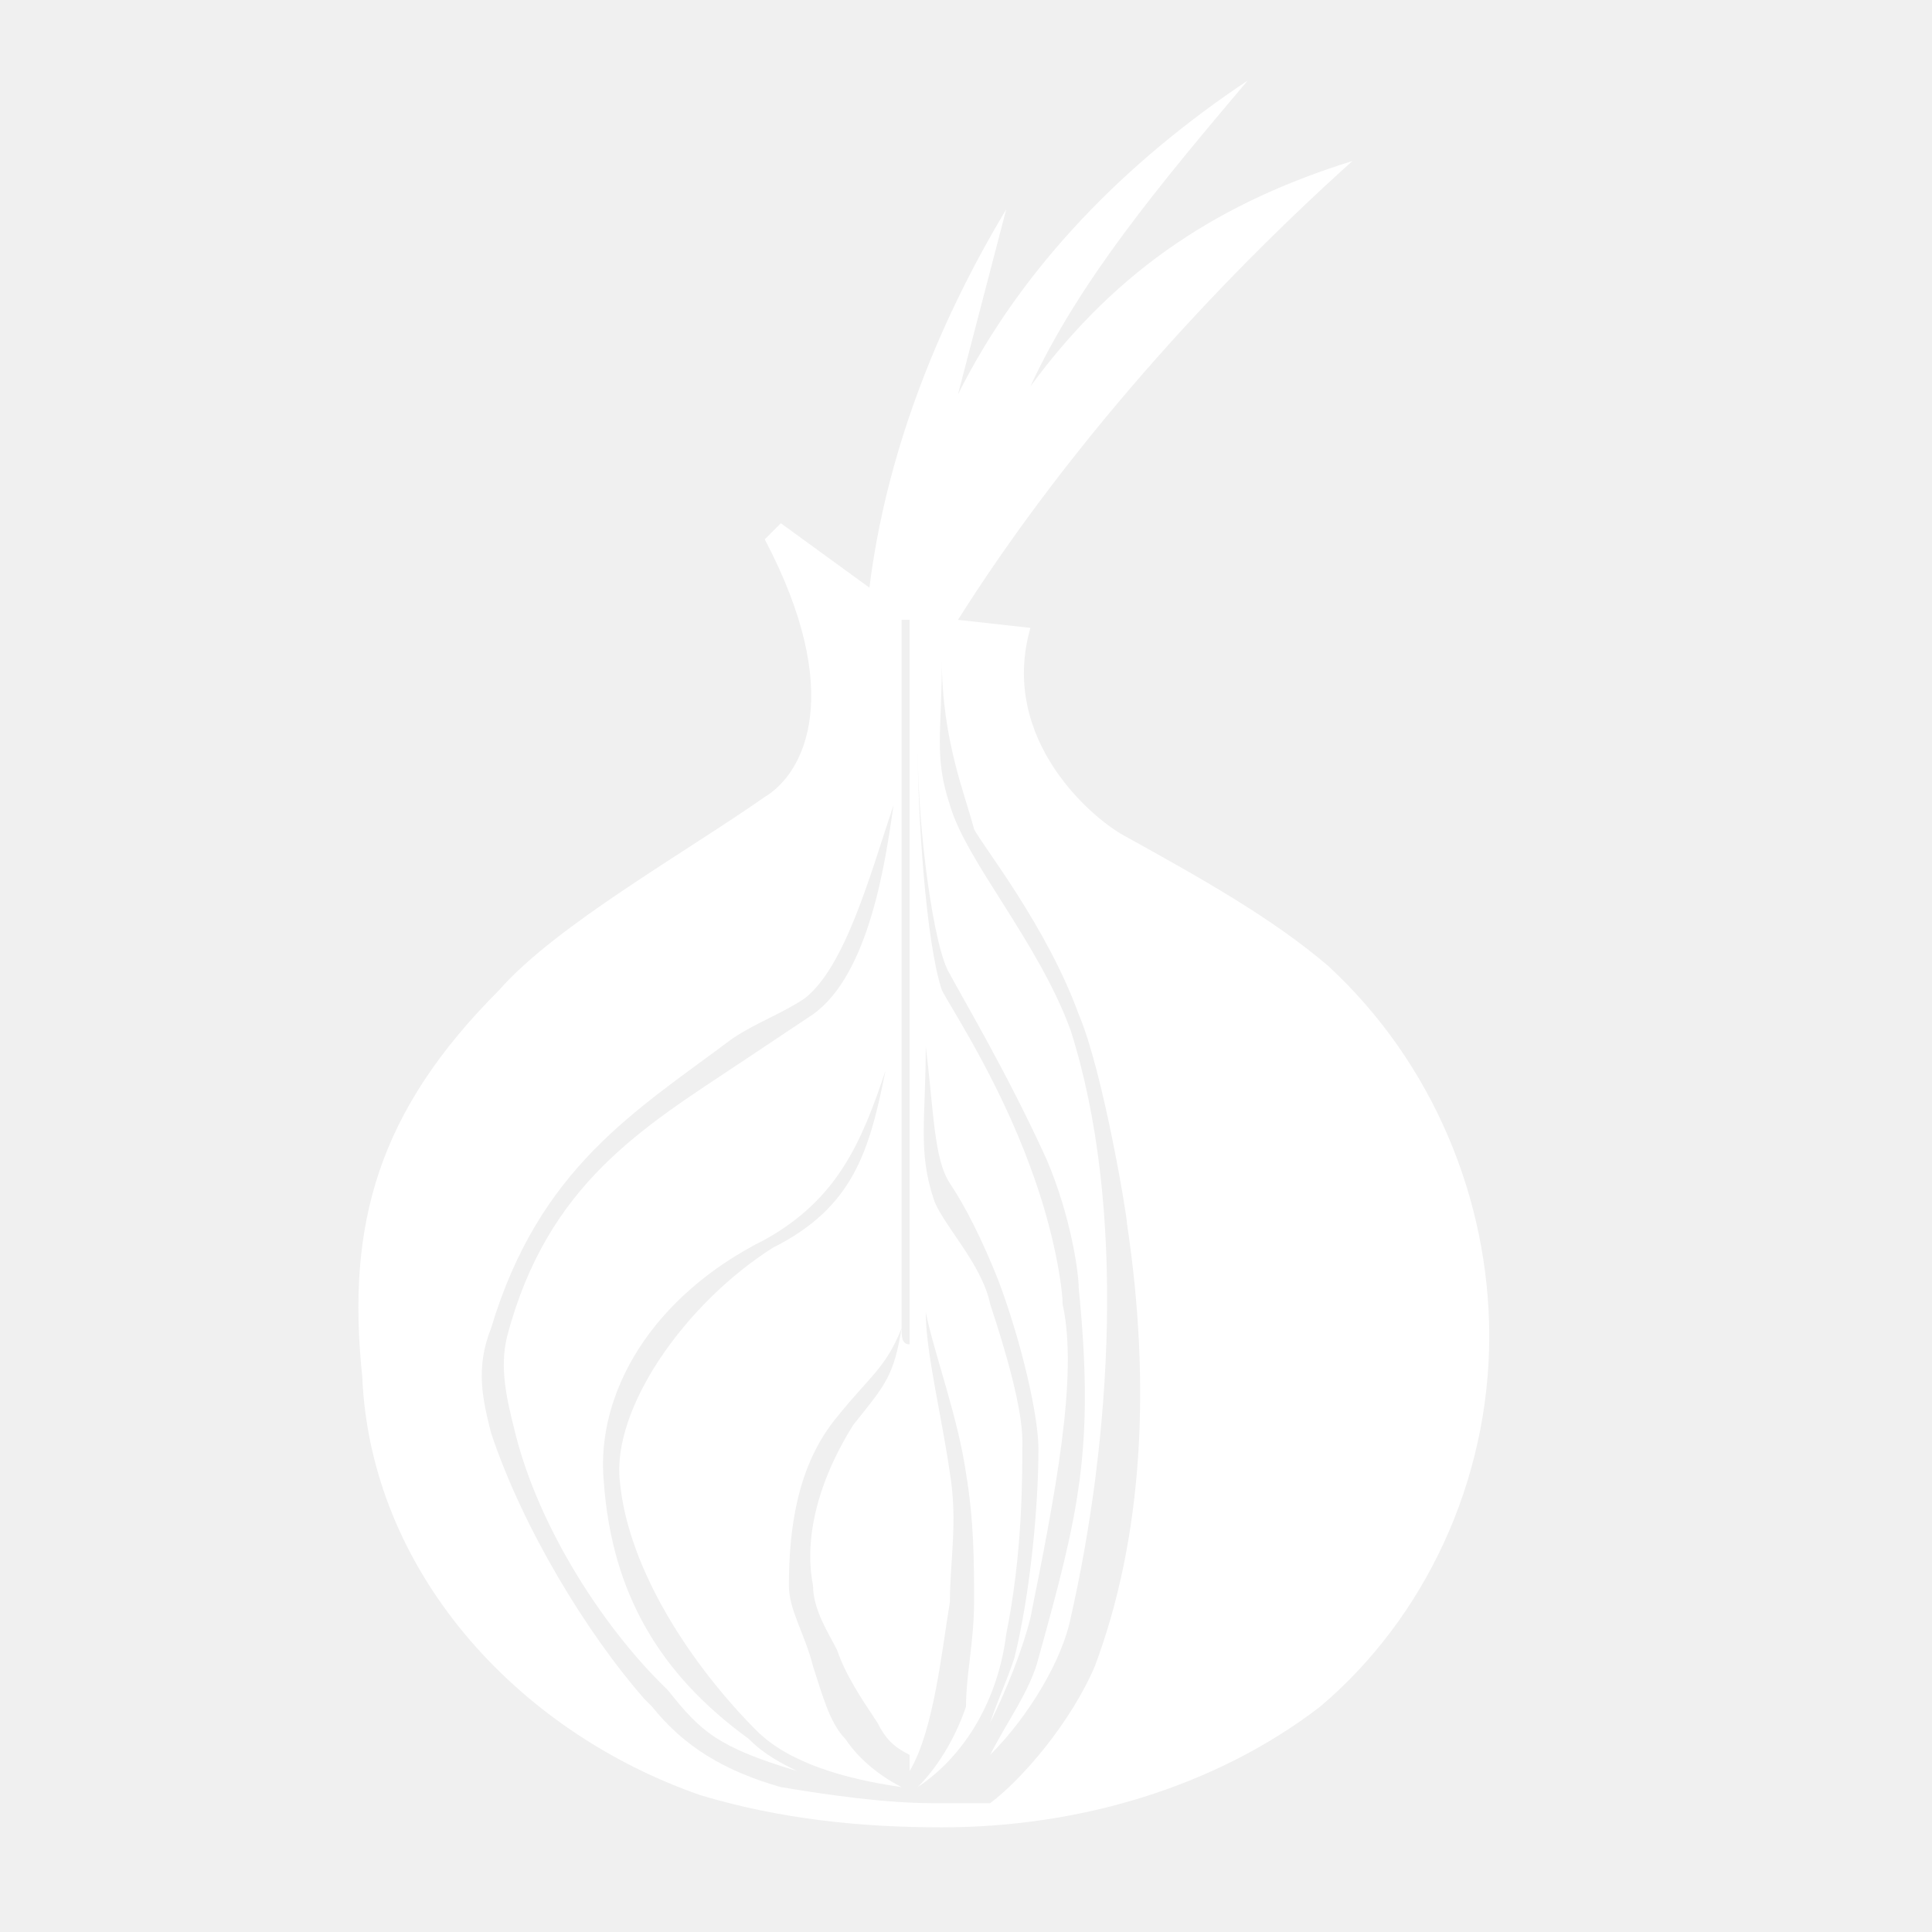
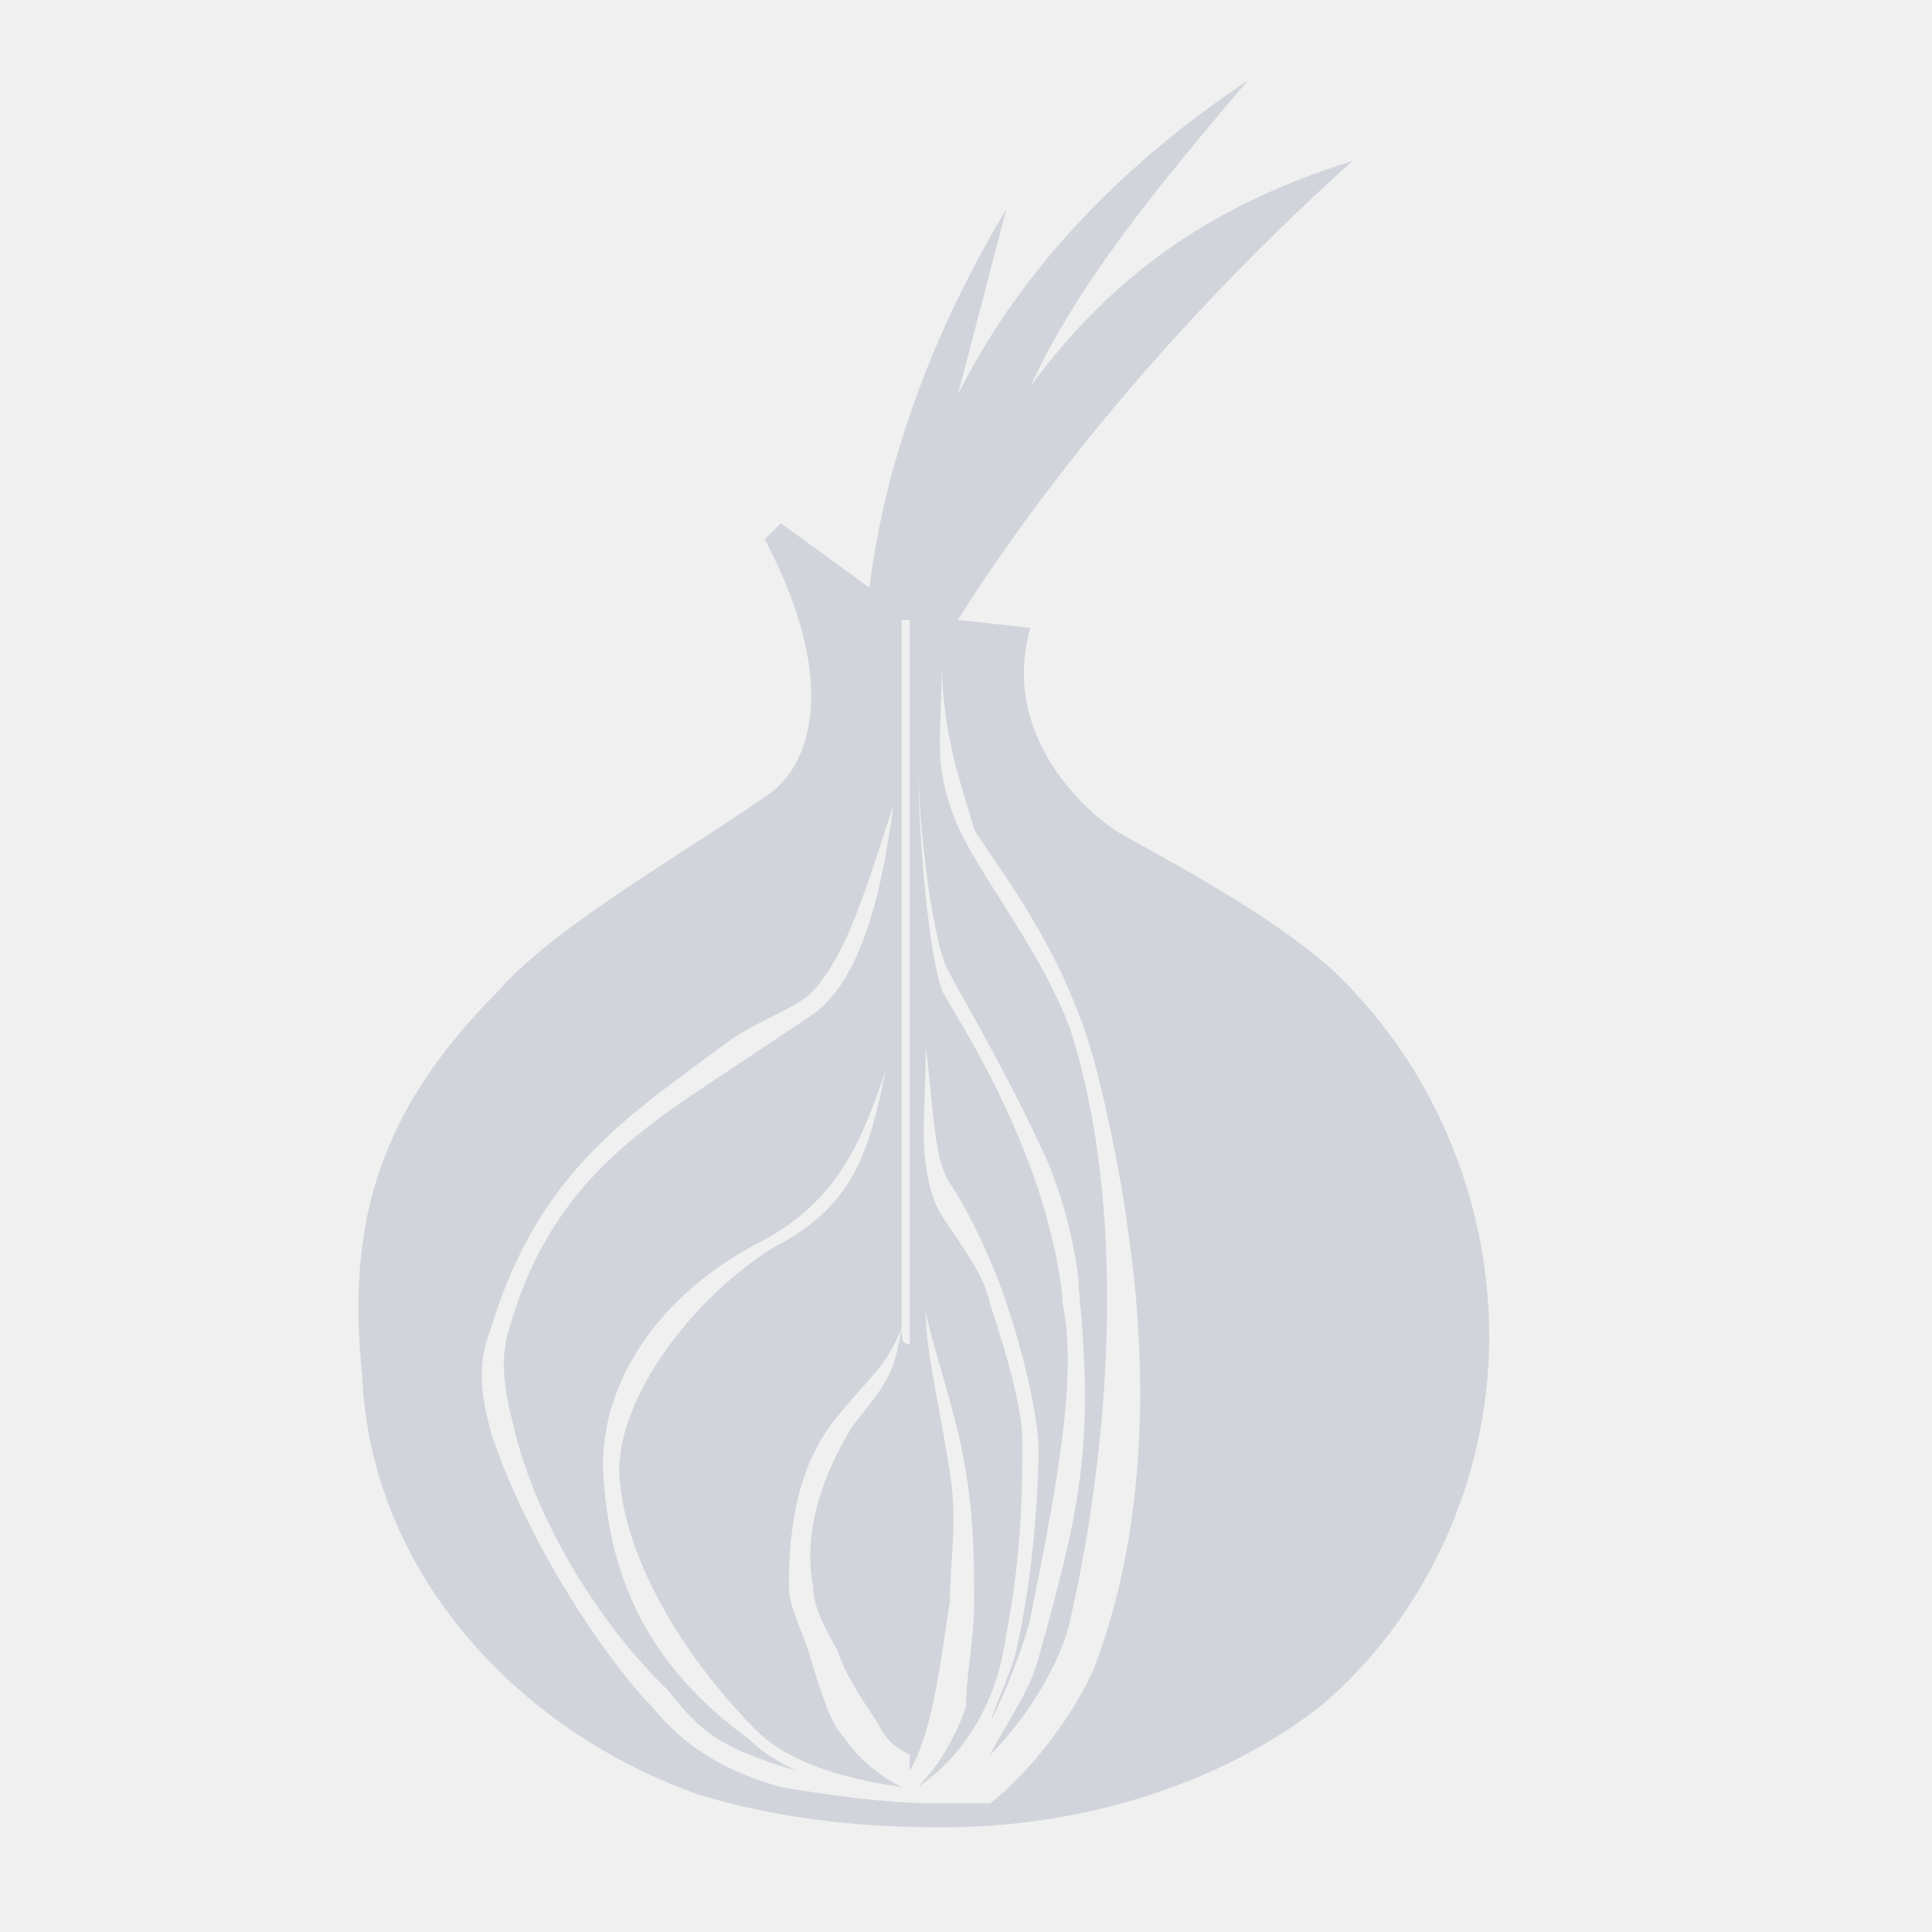
<svg xmlns="http://www.w3.org/2000/svg" version="1.1" id="ic-transaction-staked" x="0px" y="0px" viewBox="0 0 24 24" style="enable-background:new 0 0 24 24;" xml:space="preserve">
  <style type="text/css">
	.st0{fill:none;}
- 	.st1{fill:#ffffff;}
+ 	.st1{fill:#D1D5DB;}
</style>
  <path id="Rectangle_4527" class="st0" d="M0,0h24v24H0V0z" />
  <g>
    <g>
-       <path class="st1" d="M16.5,12c-0.7-0.6-1.6-1.1-2.5-1.6c-0.4-0.2-1.6-1.2-1.2-2.6l-0.9-0.1c1.2-1.9,2.9-3.9,4.9-5.7    c-1.6,0.5-2.9,1.3-4,2.8c0.6-1.3,1.6-2.5,2.7-3.8C14,2,12.7,3.3,11.9,4.9l0.6-2.3c-0.9,1.5-1.5,3.1-1.7,4.7L9.7,6.5L9.5,6.7    c1,1.9,0.5,2.9,0,3.2c-1,0.7-2.6,1.6-3.3,2.4c-1.5,1.5-1.9,2.9-1.7,4.8c0.1,2.4,1.9,4.4,4.2,5.2c1,0.3,2,0.4,3,0.4    c1.7,0,3.4-0.5,4.7-1.5c1.3-1.1,2.1-2.8,2.1-4.6C18.5,14.9,17.8,13.2,16.5,12z M9.9,7L9.9,7L9.9,7C9.9,7,9.9,7,9.9,7z M13.6,20.7    c-0.3,0.7-0.9,1.4-1.3,1.7c-0.2,0-0.5,0-0.7,0c-0.6,0-1.3-0.1-1.9-0.2c-0.7-0.2-1.2-0.5-1.6-1c0,0-0.1-0.1-0.1-0.1    c-0.7-0.8-1.5-2.1-1.9-3.3C6,17.4,5.9,17,6.1,16.5c0.6-2,1.8-2.7,3-3.6c0.3-0.2,0.6-0.3,0.9-0.5c0.5-0.4,0.8-1.5,1.1-2.4    c-0.1,0.7-0.3,2.1-1,2.6c-0.3,0.2-0.6,0.4-0.9,0.6c-1.2,0.8-2.4,1.5-2.9,3.4c-0.1,0.4,0,0.8,0.1,1.2c0.3,1.2,1.1,2.4,1.8,3.1    c0,0,0.1,0.1,0.1,0.1c0.4,0.5,0.6,0.7,1.6,1c-0.2-0.1-0.4-0.2-0.6-0.4c-1.1-0.8-1.7-1.8-1.8-3.2c-0.1-1.1,0.6-2.3,2-3    c0.9-0.5,1.2-1.2,1.5-2.1c-0.2,1-0.4,1.7-1.4,2.2c-1.1,0.7-2,2-1.9,2.9c0.1,1.1,0.9,2.3,1.7,3.1c0.4,0.4,1.1,0.6,1.8,0.7    c0,0,0,0,0,0c-0.2-0.1-0.5-0.3-0.7-0.6c-0.2-0.2-0.3-0.6-0.4-0.9C10,20.3,9.8,20,9.8,19.7c0-0.7,0.1-1.5,0.6-2.1    c0.4-0.5,0.6-0.6,0.8-1.1c0-1.7,0-3.2,0-4.5c0-1.4,0-2.5,0-3.2c0-0.7,0-1.1,0-1.1l0.1,0c0,0.2,0,0.7,0,1.5c0,0.8,0,1.9,0,3.3    c0,1.4,0,3,0,4.7c0,1.2,0,2.4,0,3.7c0,0.4,0,0.8,0,1.1c0,0,0,0,0,0c0.3-0.5,0.4-1.5,0.5-2.1c0-0.5,0.1-1,0-1.6    c-0.1-0.7-0.3-1.5-0.3-2c0.1,0.5,0.4,1.3,0.5,2c0.1,0.6,0.1,1.1,0.1,1.6c0,0.5-0.1,0.9-0.1,1.3c-0.1,0.3-0.3,0.7-0.6,1v0l0,0h0    c0,0,0,0,0,0c0,0,0,0,0,0c0,0,0,0,0,0c0.6-0.4,1-1.1,1.1-1.9c0.2-1,0.2-1.9,0.2-2.4c0-0.4-0.2-1.1-0.4-1.7c-0.1-0.5-0.6-1-0.7-1.3    c-0.2-0.6-0.1-1-0.1-1.9c0.1,0.8,0.1,1.4,0.3,1.7c0.2,0.3,0.4,0.7,0.6,1.2c0.3,0.8,0.5,1.7,0.5,2.1c0,0.7-0.1,1.8-0.3,2.6    c-0.1,0.3-0.2,0.5-0.3,0.8c0.2-0.4,0.4-0.9,0.5-1.3c0.3-1.5,0.6-3,0.4-3.9c0-0.2-0.1-0.9-0.4-1.7c-0.4-1.1-1-2-1.1-2.2    c-0.2-0.6-0.3-2.2-0.3-3c0,1,0.2,2.5,0.4,2.8c0.1,0.2,0.7,1.2,1.2,2.3c0.3,0.7,0.4,1.4,0.4,1.6c0.2,2,0,2.8-0.5,4.6    c-0.1,0.4-0.4,0.8-0.6,1.2c0.5-0.5,0.9-1.2,1-1.7c0.5-2.2,0.7-5.1,0-7.3c-0.4-1.1-1.3-2.1-1.5-2.8c-0.2-0.6-0.1-0.9-0.1-1.8    c0,1,0.3,1.7,0.4,2.1c0.1,0.2,0.9,1.2,1.3,2.3c0.3,0.7,0.6,2.5,0.6,2.6C14.3,17.2,14.2,19.1,13.6,20.7z" />
+       <path class="st1" d="M16.5,12c-0.7-0.6-1.6-1.1-2.5-1.6c-0.4-0.2-1.6-1.2-1.2-2.6l-0.9-0.1c1.2-1.9,2.9-3.9,4.9-5.7    c-1.6,0.5-2.9,1.3-4,2.8c0.6-1.3,1.6-2.5,2.7-3.8c-1.5,1-2.8,2.3-3.6,3.9l0.6-2.3c-0.9,1.5-1.5,3.1-1.7,4.7L9.7,6.5L9.5,6.7    c1,1.9,0.5,2.9,0,3.2c-1,0.7-2.6,1.6-3.3,2.4c-1.5,1.5-1.9,2.9-1.7,4.8c0.1,2.4,1.9,4.4,4.2,5.2c1,0.3,2,0.4,3,0.4    c1.7,0,3.4-0.5,4.7-1.5c1.3-1.1,2.1-2.8,2.1-4.6C18.5,14.9,17.8,13.2,16.5,12z M9.9,7L9.9,7L9.9,7L9.9,7z M13.6,20.7    c-0.3,0.7-0.9,1.4-1.3,1.7c-0.2,0-0.5,0-0.7,0c-0.6,0-1.3-0.1-1.9-0.2c-0.7-0.2-1.2-0.5-1.6-1L8,21.1c-0.7-0.8-1.5-2.1-1.9-3.3    c-0.1-0.4-0.2-0.8,0-1.3c0.6-2,1.8-2.7,3-3.6c0.3-0.2,0.6-0.3,0.9-0.5c0.5-0.4,0.8-1.5,1.1-2.4c-0.1,0.7-0.3,2.1-1,2.6    c-0.3,0.2-0.6,0.4-0.9,0.6C8,14,6.8,14.7,6.3,16.6c-0.1,0.4,0,0.8,0.1,1.2c0.3,1.2,1.1,2.4,1.8,3.1L8.3,21c0.4,0.5,0.6,0.7,1.6,1    c-0.2-0.1-0.4-0.2-0.6-0.4c-1.1-0.8-1.7-1.8-1.8-3.2c-0.1-1.1,0.6-2.3,2-3c0.9-0.5,1.2-1.2,1.5-2.1c-0.2,1-0.4,1.7-1.4,2.2    c-1.1,0.7-2,2-1.9,2.9c0.1,1.1,0.9,2.3,1.7,3.1c0.4,0.4,1.1,0.6,1.8,0.7l0,0c-0.2-0.1-0.5-0.3-0.7-0.6c-0.2-0.2-0.3-0.6-0.4-0.9    c-0.1-0.4-0.3-0.7-0.3-1c0-0.7,0.1-1.5,0.6-2.1c0.4-0.5,0.6-0.6,0.8-1.1c0-1.7,0-3.2,0-4.5c0-1.4,0-2.5,0-3.2s0-1.1,0-1.1h0.1    c0,0.2,0,0.7,0,1.5s0,1.9,0,3.3s0,3,0,4.7c0,1.2,0,2.4,0,3.7c0,0.4,0,0.8,0,1.1l0,0c0.3-0.5,0.4-1.5,0.5-2.1c0-0.5,0.1-1,0-1.6    c-0.1-0.7-0.3-1.5-0.3-2c0.1,0.5,0.4,1.3,0.5,2c0.1,0.6,0.1,1.1,0.1,1.6S12,20.8,12,21.2c-0.1,0.3-0.3,0.7-0.6,1l0,0l0,0l0,0l0,0    l0,0l0,0c0.6-0.4,1-1.1,1.1-1.9c0.2-1,0.2-1.9,0.2-2.4c0-0.4-0.2-1.1-0.4-1.7c-0.1-0.5-0.6-1-0.7-1.3c-0.2-0.6-0.1-1-0.1-1.9    c0.1,0.8,0.1,1.4,0.3,1.7s0.4,0.7,0.6,1.2c0.3,0.8,0.5,1.7,0.5,2.1c0,0.7-0.1,1.8-0.3,2.6c-0.1,0.3-0.2,0.5-0.3,0.8    c0.2-0.4,0.4-0.9,0.5-1.3c0.3-1.5,0.6-3,0.4-3.9c0-0.2-0.1-0.9-0.4-1.7c-0.4-1.1-1-2-1.1-2.2c-0.2-0.6-0.3-2.2-0.3-3    c0,1,0.2,2.5,0.4,2.8c0.1,0.2,0.7,1.2,1.2,2.3c0.3,0.7,0.4,1.4,0.4,1.6c0.2,2,0,2.8-0.5,4.6c-0.1,0.4-0.4,0.8-0.6,1.2    c0.5-0.5,0.9-1.2,1-1.7c0.5-2.2,0.7-5.1,0-7.3c-0.4-1.1-1.3-2.1-1.5-2.8c-0.2-0.6-0.1-0.9-0.1-1.8c0,1,0.3,1.7,0.4,2.1    c0.1,0.2,0.9,1.2,1.3,2.3c0.3,0.7,0.6,2.5,0.6,2.6C14.3,17.2,14.2,19.1,13.6,20.7z" />
      <path class="st1" d="M11.2,16.5c-0.1,0.6-0.2,0.7-0.6,1.2c-0.5,0.8-0.6,1.5-0.5,2c0,0.3,0.2,0.6,0.3,0.8c0.1,0.3,0.3,0.6,0.5,0.9    c0.1,0.2,0.2,0.3,0.4,0.4c0-1.7,0-3.5,0-5.1C11.2,16.7,11.2,16.6,11.2,16.5z" />
    </g>
  </g>
</svg>
